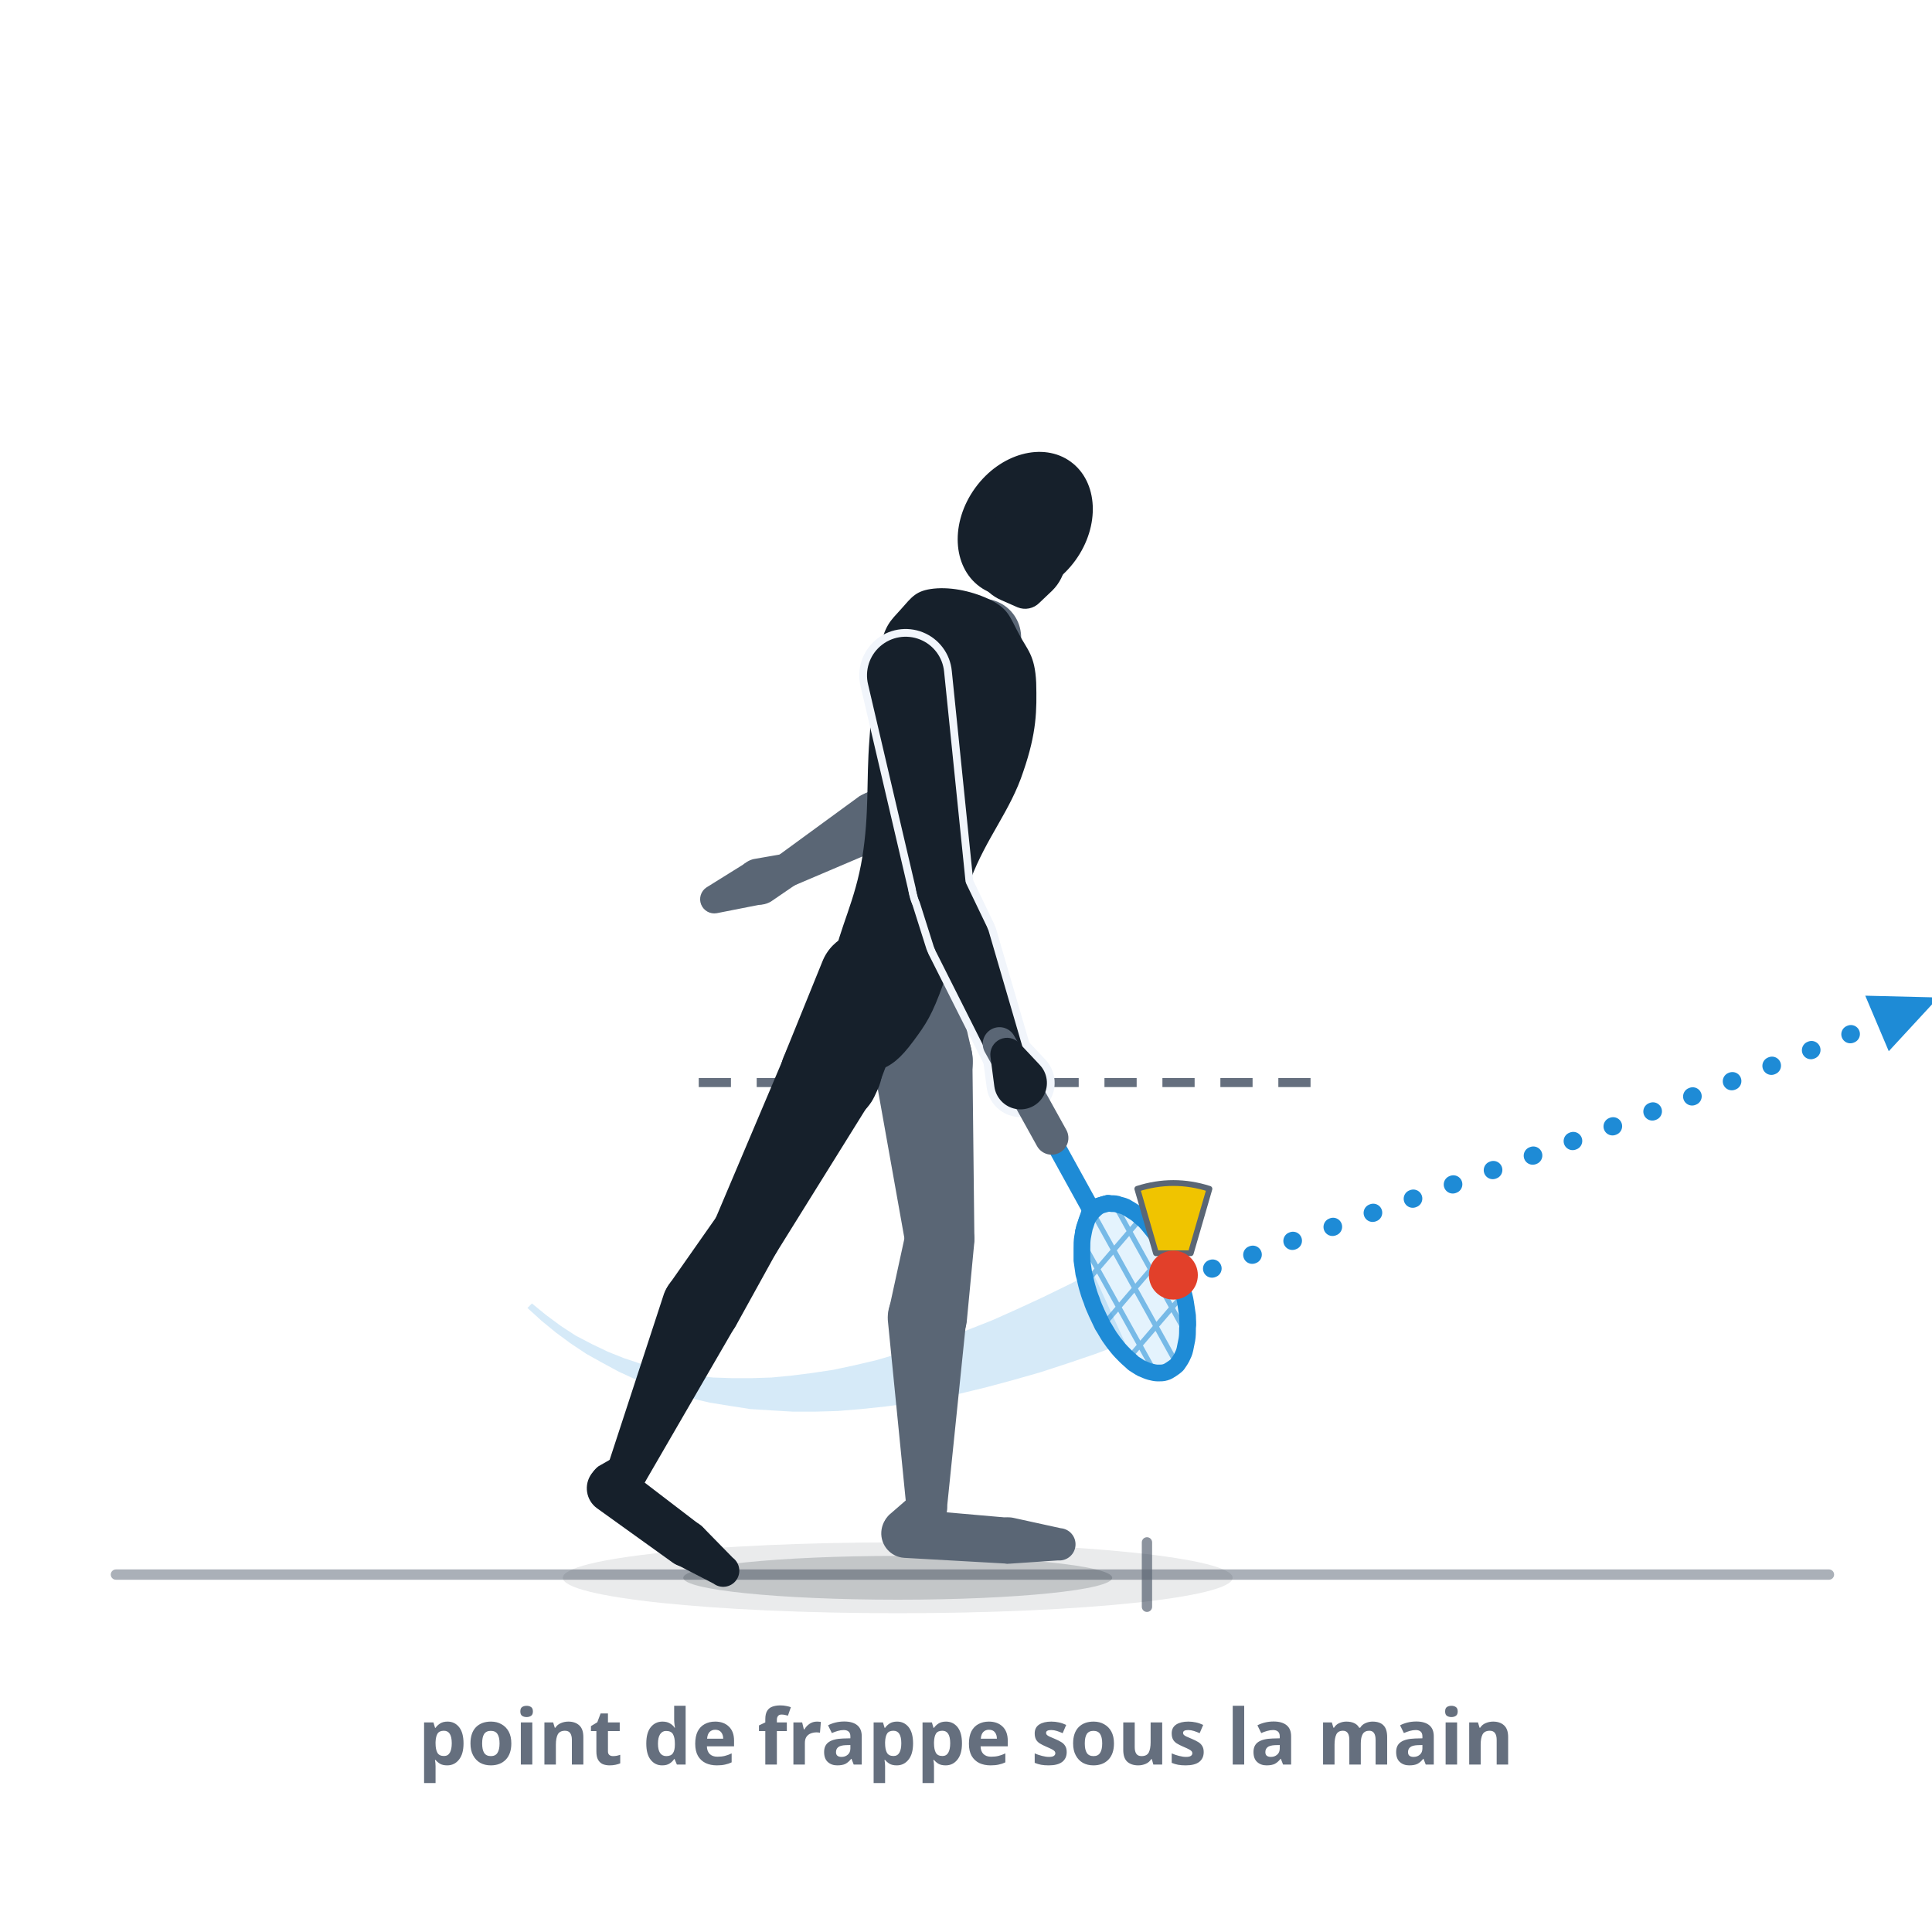
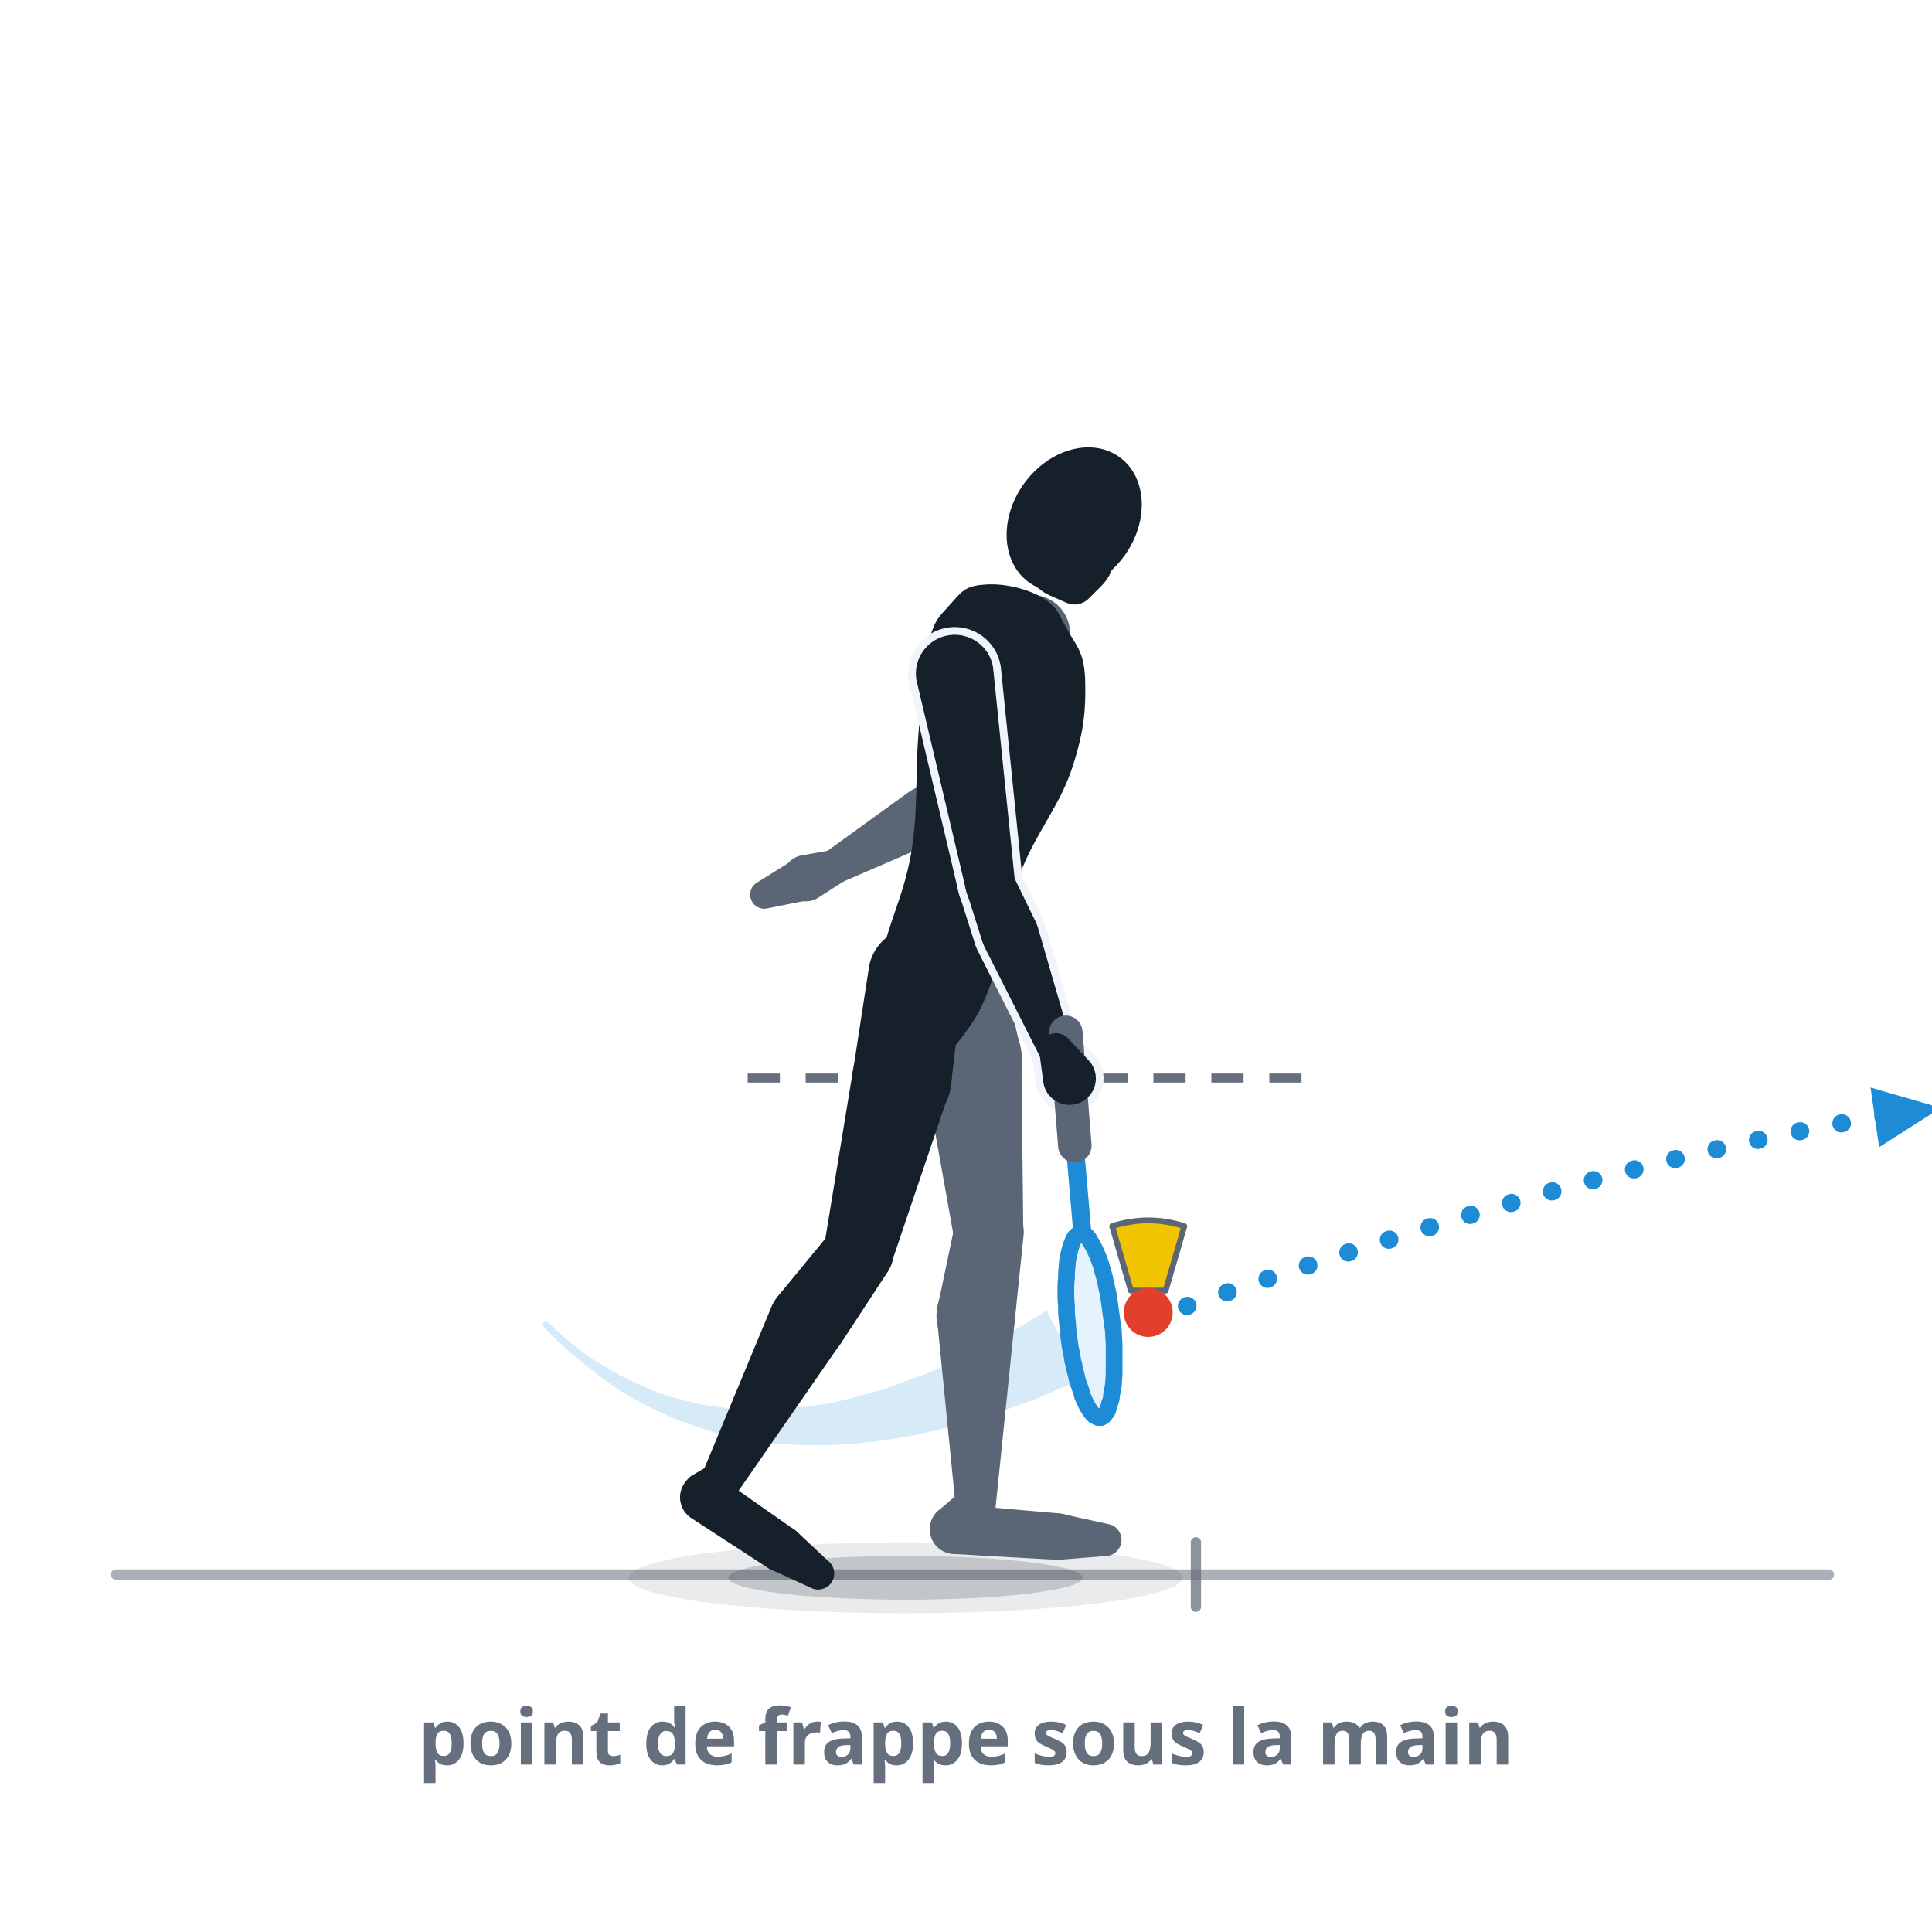
- <svg xmlns="http://www.w3.org/2000/svg" viewBox="0 0 300 300" role="img" data-quelle="figuren" aria-label="Service, image 2 : la même vue au moment de la frappe. Le poids est passé sur le pied avant, le talon arrière se lève, l'avant du pied reste au sol. Le bras de frappe est passé d'en bas en arrière vers l'avant, la raquette pointe en biais vers le bas, la face légèrement ouverte vers l'avant. Tout le speeder est sous la ligne pointillée à hauteur de la main de frappe ; la trajectoire monte, plate et longue, hors de l'image.">
+ <svg xmlns="http://www.w3.org/2000/svg" viewBox="0 0 300 300" role="img" data-quelle="figuren" aria-label="Service, image 2 : la même vue au moment de la frappe. Le poids est passé sur le pied avant, le talon arrière se lève, l'avant du pied reste au sol. Le bras de frappe est venu de l'arrière, par en dessous, vers l'avant ; la raquette pend presque à la verticale, la tête juste devant et sous la main, la face légèrement ouverte vers l'avant. Tout le speeder est sous la ligne en tirets à hauteur de la main de frappe ; la trajectoire monte, plate et longue, hors de l'image.">
  <style>
    .s-k{fill:var(--tinte,#16202b)}
    .s-f{fill:var(--tinte-2,#5a6675)}
    .s-x{fill:var(--flaeche-2,#f1f5fb);stroke:var(--flaeche-2,#f1f5fb);stroke-width:2.4;stroke-linejoin:round}
    .s-rf{fill:var(--primaer,#38a4f1);opacity:.14}
-     .s-rs{fill:none;stroke:var(--primaer-dunkel,#1e8bd6);stroke-width:.8;opacity:.55}
    .s-rr{fill:none;stroke:var(--primaer-dunkel,#1e8bd6);stroke-width:2.6;stroke-linejoin:round}
    .s-rh{fill:none;stroke:var(--primaer-dunkel,#1e8bd6);stroke-width:2.1;stroke-linecap:round;stroke-linejoin:round}
    .s-rsch{fill:none;stroke:var(--primaer-dunkel,#1e8bd6);stroke-width:2.8;stroke-linecap:round}
    .s-rg{fill:none;stroke:var(--tinte-2,#5a6675);stroke-width:5.2;stroke-linecap:round}
    .s-korb{fill:var(--speeder-korb,#f0c400);stroke:var(--tinte-2,#5a6675);stroke-width:.9;stroke-linejoin:round}
    .s-kappe{fill:var(--speeder-kappe,#e2402a)}
    .s-sch{fill:var(--schatten-boden,#16202b2e)}
    .s-schw{fill:var(--schatten-boden,#16202b2e);opacity:.5}
    .s-spur{fill:var(--primaer-dunkel,#1e8bd6);opacity:.18}
    .s-bahn{fill:none;stroke:var(--primaer-dunkel,#1e8bd6);stroke-width:2.8;stroke-dasharray:.1 6.5;stroke-linecap:round}
    .s-mk{fill:var(--primaer-dunkel,#1e8bd6)}
    .s-linie{fill:none;stroke:var(--tinte-3,#656f7e);stroke-width:1.6;opacity:.75;stroke-linecap:round}
    .s-boden{fill:none;stroke:var(--tinte-3,#656f7e);stroke-width:1.6;opacity:.55;stroke-linecap:round}
    .s-hilf{fill:none;stroke:var(--tinte-3,#656f7e);stroke-width:1.4;stroke-dasharray:5 4}
    .st{fill:var(--tinte-3,#656f7e);font:600 12px/1 system-ui,sans-serif;text-anchor:middle}
  </style>
  <defs>
    <marker id="p006" viewBox="0 0 10 10" markerWidth="4.4" markerHeight="4.4" refX="5" refY="5" orient="auto">
      <path d="M1,1.2 L9.4,5 L1,8.8 Z" class="s-mk" />
    </marker>
  </defs>
  <path class="s-boden" d="M18,244.5L284,244.5" />
-   <path class="s-linie" d="M178.1,239.5L178.1,249.5" />
-   <ellipse class="s-schw" cx="139.4" cy="245" rx="52" ry="5.5" />
-   <ellipse class="s-sch" cx="139.4" cy="245" rx="33.3" ry="3.4" />
-   <path class="s-spur" d="M81.9,203.1L84.1,205.1L86.3,206.9L88.6,208.6L91,210.2L93.5,211.6L96.1,213L98.7,214.2L101.4,215.3L104.3,216.2L107.2,217.1L110.2,217.8L113.3,218.3L116.5,218.8L119.7,219L123.1,219.2L126.6,219.2L130.1,219.1L133.7,218.8L137.5,218.4L141.3,217.9L145.1,217.2L149.1,216.4L153.2,215.4L157.3,214.3L161.5,213.1L165.8,211.7L170.2,210.2L174.7,208.5L169.7,197.6L165.7,199.6L161.8,201.5L157.9,203.3L154.1,205L150.3,206.5L146.7,207.9L143.1,209.1L139.5,210.2L136.1,211.2L132.7,212L129.4,212.7L126.1,213.2L122.9,213.6L119.8,213.9L116.7,214L113.7,214L110.7,213.9L107.9,213.6L105,213.1L102.3,212.5L99.6,211.8L96.9,210.9L94.4,209.9L91.9,208.7L89.4,207.4L87.1,205.9L84.8,204.2L82.6,202.4Z" />
-   <path class="s-hilf" d="M108.5,168.1L206.2,168.1" />
+   <path class="s-linie" d="M185.7,239.5L185.7,249.5" />
+   <ellipse class="s-schw" cx="140.6" cy="245" rx="43" ry="5.5" />
+   <ellipse class="s-sch" cx="140.6" cy="245" rx="27.5" ry="3.4" />
+   <path class="s-spur" d="M84.1,205.7L86.2,207.9L88.4,209.9L90.7,211.8L93,213.6L95.3,215.3L97.7,216.8L100.2,218.2L102.8,219.4L105.4,220.6L108.1,221.5L110.8,222.4L113.7,223.1L116.6,223.6L119.5,224.1L122.6,224.3L125.7,224.4L128.9,224.4L132.1,224.2L135.4,223.9L138.8,223.4L142.3,222.8L145.8,222L149.3,221.1L153,220L156.7,218.7L160.4,217.4L164.2,215.8L168.1,214.1L162.5,203.5L159.1,205.6L155.8,207.5L152.6,209.2L149.4,210.8L146.2,212.3L143.1,213.6L140,214.7L137,215.8L134,216.6L131.1,217.4L128.2,218L125.4,218.4L122.5,218.7L119.8,218.9L117,218.9L114.3,218.8L111.6,218.5L109,218.1L106.4,217.5L103.8,216.8L101.3,215.9L98.8,214.8L96.3,213.6L93.9,212.2L91.5,210.7L89.2,209L87,207.1L84.8,205.1Z" />
+   <path class="s-hilf" d="M116.1,167.4L202.3,167.4" />
  <g class="s-f">
-     <path d="M132.8,150.9L135.8,166.4A7.7,7.7 0 1 0 150.9,163.3L147.4,147.9A7.4,7.4 0 0 0 132.8,150.9Z" />
-     <path d="M135.8,166.3L140.6,193.2A5.4,5.4 0 0 0 151.3,192.2L151,164.9A7.7,7.7 0 1 0 135.8,166.3Z" />
-     <path d="M140.7,191.1L138,203.5A6.1,6.1 0 1 0 150.1,205.4L151.3,192.8A5.4,5.4 0 0 0 140.7,191.1Z" />
-     <path d="M137.9,205.4L140.8,234.6A3.1,3.1 0 0 0 147,234.6L150,205.4A6.1,6.1 0 1 0 137.9,205.4Z" />
-     <path d="M141.9,231.9L138.1,235.2A3.8,3.8 0 1 0 143.8,240.2L146.5,236A3.1,3.1 0 0 0 141.9,231.9Z" />
-     <path d="M140.4,241.9L156.4,242.8A3.6,3.6 0 0 0 156.9,235.7L140.9,234.3A3.8,3.8 0 1 0 140.4,241.9Z" />
-     <path d="M156.9,242.8L164.3,242.3A2.5,2.5 0 0 0 164.7,237.3L157.4,235.7A3.6,3.6 0 1 0 156.9,242.8Z" />
+     <path d="M140.4,150.3L143.4,165.8A7.7,7.7 0 1 0 158.4,162.6L155,147.2A7.4,7.4 0 0 0 140.4,150.3Z" />
+     <path d="M143.4,165.7L148.2,192.6A5.4,5.4 0 0 0 158.9,191.6L158.6,164.2A7.7,7.7 0 1 0 143.4,165.7Z" />
+     <path d="M148.2,190.5L145.6,202.9A6.1,6.1 0 1 0 157.6,204.8L158.9,192.2A5.4,5.4 0 0 0 148.2,190.5Z" />
+     <path d="M145.5,204.8L148.4,234A3.1,3.1 0 0 0 154.6,234L157.6,204.8A6.1,6.1 0 1 0 145.5,204.8Z" />
+     <path d="M149.5,231.3L145.7,234.6A3.8,3.8 0 1 0 151.4,239.5L154.1,235.3A3.1,3.1 0 0 0 149.5,231.3Z" />
+     <path d="M148,241.3L164,242.2A3.6,3.6 0 0 0 164.5,235L148.5,233.6A3.8,3.8 0 1 0 148,241.3Z" />
+     <path d="M164.5,242.2L171.9,241.6A2.5,2.5 0 0 0 172.3,236.7L165,235.1A3.6,3.6 0 1 0 164.5,242.2Z" />
  </g>
  <g class="s-f">
-     <path d="M146.8,97.3L138.5,122.6A3.8,3.8 0 0 0 145.6,125.5L157.8,101.9A6,6 0 1 0 146.8,97.3Z" />
-     <path d="M140.6,120.3L134.3,123.2A4.4,4.4 0 1 0 138.6,130.9L144.3,126.9A3.8,3.8 0 0 0 140.6,120.3Z" />
-     <path d="M133.5,123.6L120.5,133.1A2.6,2.6 0 0 0 123.1,137.6L137.9,131.3A4.4,4.4 0 1 0 133.5,123.6Z" />
+     <path d="M154.4,96.7L146.1,121.9A3.8,3.8 0 0 0 153.1,124.9L165.4,101.3A6,6 0 1 0 154.4,96.7Z" />
+     <path d="M148.1,119.6L141.9,122.5A4.4,4.4 0 1 0 146.2,130.2L151.9,126.3A3.8,3.8 0 0 0 148.1,119.6Z" />
+     <path d="M141.1,123L128.1,132.4A2.6,2.6 0 0 0 130.7,137L145.5,130.6A4.4,4.4 0 1 0 141.1,123Z" />
  </g>
  <g class="s-f">
-     <path d="M121.6,132.6L117,133.4A3.6,3.6 0 1 0 119.7,140L123.5,137.4A2.6,2.6 0 0 0 121.6,132.6Z" />
-     <path d="M115.8,134L109.7,137.8A2.2,2.2 0 0 0 111.3,141.8L118.4,140.4A3.5,3.5 0 1 0 115.8,134Z" />
+     <path d="M129.2,132L124.6,132.8A3.6,3.6 0 1 0 127.2,139.3L131.1,136.8A2.6,2.6 0 0 0 129.2,132Z" />
+     <path d="M123.4,133.4L117.3,137.2A2.2,2.2 0 0 0 118.9,141.1L125.9,139.7A3.5,3.5 0 1 0 123.4,133.4Z" />
  </g>
  <g class="s-k">
-     <path d="M153.9,93.2C156.6,94.6 156.8,95.8 158.2,98.4C159.5,100.9 160.7,101.7 160.9,106C161,110.3 161,113.7 158.9,119.8C156.9,125.9 153.2,130 150.7,136.6C148.2,143.2 148.3,147.7 146.5,152.7C144.7,157.7 143.8,159 141.8,161.7C139.8,164.4 138.4,165.5 136.4,166.2C134.4,167 133.3,166.7 131.8,165.3C130.4,163.9 129.7,162.3 129.2,159.1C128.8,155.9 128.5,154.4 129.4,149.2C130.4,144 132.8,139.9 133.9,133.1C135,126.2 134.5,121.3 135,114.9C135.5,108.5 135.5,105 136.5,101C137.5,96.9 138.2,96.5 139.9,94.6C141.6,92.7 142.2,91.7 145,91.4C147.9,91.1 151.3,91.9 153.9,93.2Z" />
-     <path d="M127.7,149.3L121.9,163.6A7.7,7.7 0 1 0 136.2,169.2L141.6,154.8A7.4,7.4 0 0 0 127.7,149.3Z" />
-     <path d="M122,163.5L110.9,189.7A5.4,5.4 0 0 0 120.5,194.6L135.5,170.5A7.7,7.7 0 1 0 122,163.5Z" />
-     <path d="M111.5,188.6L104,199.3A6.1,6.1 0 1 0 114.3,205.8L120.6,194.4A5.4,5.4 0 0 0 111.5,188.6Z" />
-     <path d="M103.1,200.9L94.3,227.8A3.1,3.1 0 0 0 100,230.4L114.2,205.9A6.1,6.1 0 1 0 103.1,200.9Z" />
-     <path d="M95.7,226.1L92.9,227.7A3.8,3.8 0 1 0 98.1,233.2L99.9,230.5A3.1,3.1 0 0 0 95.7,226.1Z" />
-     <path d="M92.7,234.2L104.4,242.6A3.6,3.6 0 0 0 108.7,236.8L97.2,228A3.8,3.8 0 1 0 92.7,234.2Z" />
-     <path d="M104.8,242.8L110.8,245.9A2.5,2.5 0 0 0 113.8,241.9L109.1,237.1A3.6,3.6 0 1 0 104.8,242.8Z" />
+     <path d="M161.5,92.6C164.1,94 164.3,95.2 165.7,97.7C167.1,100.3 168.3,101.1 168.5,105.4C168.6,109.7 168.5,113.1 166.5,119.2C164.5,125.3 160.8,129.3 158.3,135.9C155.8,142.5 155.8,147 154.1,152.1C152.3,157.1 151.4,158.3 149.4,161C147.4,163.7 146,164.9 144,165.6C142,166.3 140.8,166.1 139.4,164.6C138,163.2 137.3,161.7 136.8,158.4C136.3,155.2 136.1,153.7 137,148.5C137.9,143.3 140.3,139.3 141.5,132.4C142.6,125.6 142.1,120.6 142.6,114.2C143.1,107.8 143.1,104.4 144.1,100.3C145,96.3 145.7,95.9 147.5,93.9C149.2,92 149.8,91 152.6,90.8C155.4,90.5 158.9,91.2 161.5,92.6Z" />
+     <path d="M134.9,150.4L132.5,166A7.7,7.7 0 1 0 147.7,168.1L149.6,152.4A7.4,7.4 0 0 0 134.9,150.4Z" />
+     <path d="M132.5,165.9L127.9,193.9A5.4,5.4 0 0 0 138.3,196.5L147.4,169.6A7.7,7.7 0 1 0 132.5,165.9Z" />
+     <path d="M129,191.3L120.7,201.4A6.1,6.1 0 1 0 130.5,208.7L137.7,197.7A5.4,5.4 0 0 0 129,191.3Z" />
+     <path d="M119.8,202.9L109,228.9A3.1,3.1 0 0 0 114.4,231.9L130.4,208.8A6.1,6.1 0 1 0 119.8,202.9Z" />
+     <path d="M110.2,227.5L107.3,229.2A3.8,3.8 0 1 0 112.6,234.6L114.4,231.8A3.1,3.1 0 0 0 110.2,227.5Z" />
+     <path d="M107.3,235.7L119.3,243.5A3.6,3.6 0 0 0 123.3,237.5L111.6,229.3A3.8,3.8 0 1 0 107.3,235.7Z" />
+     <path d="M119.7,243.7L125.8,246.5A2.5,2.5 0 0 0 128.5,242.3L123.7,237.8A3.6,3.6 0 1 0 119.7,243.7Z" />
  </g>
  <g class="s-k">
-     <ellipse cx="159.2" cy="81.4" rx="9.6" ry="12" transform="rotate(36 159.2 81.4)" />
-     <path d="M155.5,93.2L158,94.3A3.1,3.1 0 0 0 161.4,93.6L163.4,91.7A7.2,7.2 0 1 0 155.5,93.2Z" />
+     <ellipse cx="166.8" cy="80.7" rx="9.6" ry="12" transform="rotate(36 166.8 80.7)" />
+     <path d="M163.1,92.5L165.6,93.6A3.1,3.1 0 0 0 169,93L170.9,91.1A7.2,7.2 0 1 0 163.1,92.5Z" />
  </g>
  <g class="s-x">
-     <path d="M134.8,106.3L142.4,138.8A3.8,3.8 0 0 0 150,137.6L146.6,104.3A6,6 0 1 0 134.8,106.3Z" />
-     <path d="M142.5,139.1L145,147A4.4,4.4 0 1 0 153.2,143.8L149.6,136.3A3.8,3.8 0 0 0 142.5,139.1Z" />
-     <path d="M145.3,147.7L154,165A2.6,2.6 0 0 0 158.9,163L153.5,144.5A4.4,4.4 0 1 0 145.3,147.7Z" />
-     <path d="M153.8,164.1L154.4,168.7A4.1,4.1 0 1 0 161.4,165.3L158.3,162A2.6,2.6 0 0 0 153.8,164.1Z" />
+     <path d="M142.3,105.6L150,138.2A3.8,3.8 0 0 0 157.6,136.9L154.2,103.6A6,6 0 1 0 142.3,105.6Z" />
+     <path d="M150.1,138.5L152.6,146.4A4.4,4.4 0 1 0 160.8,143.1L157.2,135.7A3.8,3.8 0 0 0 150.1,138.5Z" />
+     <path d="M152.9,147.1L161.6,164.3A2.6,2.6 0 0 0 166.5,162.4L161.1,143.8A4.4,4.4 0 1 0 152.9,147.1Z" />
+     <path d="M161.4,163.5L162,168A4.1,4.1 0 1 0 169,164.6L165.9,161.3A2.6,2.6 0 0 0 161.4,163.5Z" />
  </g>
  <g class="s-k">
-     <path d="M134.8,106.3L142.4,138.8A3.8,3.8 0 0 0 150,137.6L146.6,104.3A6,6 0 1 0 134.8,106.3Z" />
-     <path d="M142.5,139.1L145,147A4.4,4.4 0 1 0 153.2,143.8L149.6,136.3A3.8,3.8 0 0 0 142.5,139.1Z" />
-     <path d="M145.3,147.7L154,165A2.6,2.6 0 0 0 158.9,163L153.5,144.5A4.4,4.4 0 1 0 145.3,147.7Z" />
+     <path d="M142.3,105.6L150,138.2A3.8,3.8 0 0 0 157.6,136.9L154.2,103.6A6,6 0 1 0 142.3,105.6Z" />
+     <path d="M150.1,138.5L152.6,146.4A4.4,4.4 0 1 0 160.8,143.1L157.2,135.7A3.8,3.8 0 0 0 150.1,138.5Z" />
+     <path d="M152.9,147.1L161.6,164.3A2.6,2.6 0 0 0 166.5,162.4L161.1,143.8A4.4,4.4 0 1 0 152.9,147.1Z" />
  </g>
-   <path class="s-rf" d="M182.8,211.9C182.5,212.2 182.2,212.4 181.9,212.6C181.6,212.8 181.3,213 180.9,213.1C180.6,213.2 180.2,213.2 179.8,213.2C179.4,213.2 179,213.1 178.6,213C178.2,212.9 177.8,212.7 177.3,212.5C176.9,212.3 176.5,212 176,211.7C175.6,211.3 175.2,211 174.8,210.6C174.3,210.1 173.9,209.7 173.5,209.2C173.1,208.7 172.7,208.2 172.3,207.6C171.9,207 171.6,206.4 171.2,205.8C170.9,205.2 170.6,204.5 170.3,203.9C170,203.2 169.7,202.6 169.5,201.9C169.2,201.2 169,200.5 168.8,199.8C168.6,199.1 168.5,198.4 168.3,197.8C168.2,197.1 168.1,196.4 168,195.7C168,195.1 168,194.5 168,193.9C168,193.2 168,192.7 168.1,192.1C168.2,191.6 168.3,191 168.4,190.6C168.6,190.1 168.7,189.6 168.9,189.2C169.1,188.8 169.4,188.5 169.6,188.2C169.9,187.9 170.2,187.6 170.5,187.4C170.8,187.2 171.1,187.1 171.5,187C171.8,186.9 172.2,186.8 172.6,186.9C173,186.9 173.4,186.9 173.8,187.1C174.2,187.2 174.7,187.3 175.1,187.6C175.5,187.8 175.9,188.1 176.4,188.4C176.8,188.7 177.2,189.1 177.7,189.5C178.1,189.9 178.5,190.4 178.9,190.9C179.3,191.4 179.7,191.9 180.1,192.5C180.5,193 180.8,193.6 181.2,194.3C181.5,194.9 181.8,195.5 182.1,196.2C182.4,196.8 182.7,197.5 183,198.2C183.2,198.9 183.4,199.6 183.6,200.3C183.8,200.9 184,201.6 184.1,202.3C184.2,203 184.3,203.7 184.4,204.3C184.4,205 184.5,205.6 184.4,206.2C184.4,206.8 184.4,207.4 184.3,208C184.2,208.5 184.1,209 184,209.5C183.9,210 183.7,210.4 183.5,210.8C183.3,211.2 183,211.6 182.8,211.9Z" />
-   <path class="s-rs" d="M173.4,187.6L184,206.7M170.1,189L182.3,211M168.4,193.4L179,212.5M176.8,189.6L169,198.7M180.7,194.8L171.7,205.3M183.4,201.4L175.6,210.5" />
-   <path class="s-rh" d="M172,186.6L169.2,187.4L168,191.2" />
-   <path class="s-rsch" d="M163.3,176.7L169.2,187.4" />
-   <path class="s-rr" d="M182.8,211.9C182.5,212.2 182.2,212.4 181.9,212.6C181.6,212.8 181.3,213 180.9,213.1C180.6,213.2 180.2,213.2 179.8,213.2C179.4,213.2 179,213.1 178.6,213C178.2,212.9 177.8,212.7 177.3,212.5C176.9,212.3 176.5,212 176,211.7C175.6,211.3 175.2,211 174.8,210.6C174.3,210.1 173.9,209.7 173.5,209.2C173.1,208.7 172.7,208.2 172.3,207.6C171.9,207 171.6,206.4 171.2,205.8C170.9,205.2 170.6,204.5 170.3,203.9C170,203.2 169.7,202.6 169.5,201.9C169.2,201.2 169,200.5 168.8,199.8C168.6,199.1 168.5,198.4 168.3,197.8C168.2,197.1 168.1,196.4 168,195.7C168,195.1 168,194.5 168,193.9C168,193.2 168,192.7 168.1,192.1C168.2,191.6 168.3,191 168.4,190.6C168.6,190.1 168.7,189.6 168.9,189.2C169.1,188.8 169.4,188.5 169.6,188.2C169.9,187.9 170.2,187.6 170.5,187.4C170.8,187.2 171.1,187.1 171.5,187C171.8,186.9 172.2,186.8 172.6,186.9C173,186.9 173.4,186.9 173.8,187.1C174.2,187.2 174.7,187.3 175.1,187.6C175.5,187.8 175.9,188.1 176.4,188.4C176.8,188.7 177.2,189.1 177.7,189.5C178.1,189.9 178.5,190.4 178.9,190.9C179.3,191.4 179.7,191.9 180.1,192.5C180.5,193 180.8,193.6 181.2,194.3C181.5,194.9 181.8,195.5 182.1,196.2C182.4,196.8 182.7,197.5 183,198.2C183.2,198.9 183.4,199.6 183.6,200.3C183.8,200.9 184,201.6 184.1,202.3C184.2,203 184.3,203.7 184.4,204.3C184.4,205 184.5,205.6 184.4,206.2C184.4,206.8 184.4,207.4 184.3,208C184.2,208.5 184.1,209 184,209.5C183.9,210 183.7,210.4 183.5,210.8C183.3,211.2 183,211.6 182.8,211.9Z" />
-   <path class="s-rg" d="M155.2,162.1L163.3,176.7" />
+   <path class="s-rf" d="M170.5,220.1C170.7,220.1 170.8,220.1 171,220.1C171.2,220 171.4,219.9 171.5,219.7C171.7,219.5 171.8,219.3 172,219C172.1,218.7 172.2,218.3 172.3,217.9C172.5,217.5 172.6,217.1 172.6,216.6C172.7,216.1 172.8,215.6 172.9,215C172.9,214.4 173,213.8 173,213.2C173,212.5 173,211.9 173,211.2C173,210.5 173,209.8 173,209C173,208.3 172.9,207.6 172.9,206.8C172.8,206.1 172.7,205.3 172.6,204.6C172.5,203.8 172.4,203.1 172.3,202.4C172.2,201.6 172.1,200.9 171.9,200.2C171.8,199.6 171.6,198.9 171.5,198.3C171.3,197.6 171.1,197 171,196.5C170.8,195.9 170.6,195.4 170.4,194.9C170.2,194.4 170,194 169.8,193.6C169.6,193.2 169.4,192.9 169.2,192.6C169.1,192.3 168.9,192.1 168.7,191.9C168.5,191.8 168.3,191.7 168.1,191.6C167.9,191.6 167.7,191.6 167.5,191.6C167.4,191.7 167.2,191.8 167,192C166.9,192.2 166.7,192.4 166.6,192.7C166.5,193 166.3,193.4 166.2,193.8C166.1,194.2 166,194.6 165.9,195.1C165.8,195.6 165.7,196.1 165.7,196.7C165.6,197.3 165.6,197.9 165.6,198.5C165.5,199.2 165.5,199.8 165.5,200.5C165.5,201.2 165.5,201.9 165.6,202.7C165.6,203.4 165.6,204.1 165.7,204.9C165.8,205.6 165.8,206.4 165.9,207.1C166,207.9 166.1,208.6 166.2,209.3C166.4,210 166.5,210.8 166.6,211.4C166.8,212.1 166.9,212.8 167.1,213.4C167.2,214.1 167.4,214.7 167.6,215.2C167.8,215.8 168,216.3 168.1,216.8C168.3,217.3 168.5,217.7 168.7,218.1C168.9,218.5 169.1,218.8 169.3,219.1C169.5,219.4 169.7,219.6 169.9,219.8C170.1,219.9 170.3,220 170.5,220.1Z" />
+   <path class="s-rh" d="M166.7,192.1L168,190.7L169.6,192.9" />
+   <path class="s-rsch" d="M166.9,177.9L168,190.7" />
+   <path class="s-rr" d="M170.5,220.1C170.7,220.1 170.8,220.1 171,220.1C171.2,220 171.4,219.9 171.5,219.7C171.7,219.5 171.8,219.3 172,219C172.1,218.7 172.2,218.3 172.3,217.9C172.5,217.5 172.6,217.1 172.6,216.6C172.7,216.1 172.8,215.6 172.9,215C172.9,214.4 173,213.8 173,213.2C173,212.5 173,211.9 173,211.2C173,210.5 173,209.8 173,209C173,208.3 172.9,207.6 172.9,206.8C172.8,206.1 172.7,205.3 172.6,204.6C172.5,203.8 172.4,203.1 172.3,202.4C172.2,201.6 172.1,200.9 171.9,200.2C171.8,199.6 171.6,198.9 171.5,198.3C171.3,197.6 171.1,197 171,196.5C170.8,195.9 170.6,195.4 170.4,194.9C170.2,194.4 170,194 169.8,193.6C169.6,193.2 169.4,192.9 169.2,192.6C169.1,192.3 168.9,192.1 168.7,191.9C168.5,191.8 168.3,191.7 168.1,191.6C167.9,191.6 167.7,191.6 167.5,191.6C167.4,191.7 167.2,191.8 167,192C166.9,192.2 166.7,192.4 166.6,192.7C166.5,193 166.3,193.4 166.2,193.8C166.1,194.2 166,194.6 165.9,195.1C165.8,195.6 165.7,196.1 165.7,196.7C165.6,197.3 165.6,197.9 165.6,198.5C165.5,199.2 165.5,199.8 165.5,200.5C165.5,201.2 165.5,201.9 165.6,202.7C165.6,203.4 165.6,204.1 165.7,204.9C165.8,205.6 165.8,206.4 165.9,207.1C166,207.9 166.1,208.6 166.2,209.3C166.4,210 166.5,210.8 166.6,211.4C166.8,212.1 166.9,212.8 167.1,213.4C167.2,214.1 167.4,214.7 167.6,215.2C167.8,215.8 168,216.3 168.1,216.8C168.3,217.3 168.5,217.7 168.7,218.1C168.9,218.5 169.1,218.8 169.3,219.1C169.5,219.4 169.7,219.6 169.9,219.8C170.1,219.9 170.3,220 170.5,220.1Z" />
+   <path class="s-rg" d="M165.5,160.3L166.9,177.9" />
  <g class="s-k">
-     <path d="M153.8,164.1L154.4,168.7A4.1,4.1 0 1 0 161.4,165.3L158.3,162A2.6,2.6 0 0 0 153.8,164.1Z" />
+     <path d="M161.4,163.5L162,168A4.1,4.1 0 1 0 169,164.6L165.9,161.3A2.6,2.6 0 0 0 161.4,163.5Z" />
  </g>
-   <path class="s-korb" d="M179.5,194.6L176.6,184.6Q182.2,182.8 187.8,184.6L184.9,194.6Z" />
-   <path class="s-kappe" d="M178.4,198a3.8,3.8 0 1 0 7.6,0a3.8,3.8 0 1 0 -7.6,0Z" />
-   <path class="s-bahn" d="M188.2,197 Q 258.2,173 296,157" marker-end="url(#p006)" />
+   <path class="s-korb" d="M175.6,200.4L172.7,190.4Q178.3,188.6 183.9,190.4L181,200.4Z" />
+   <path class="s-kappe" d="M174.5,203.8a3.8,3.8 0 1 0 7.6,0a3.8,3.8 0 1 0 -7.6,0Z" />
+   <path class="s-bahn" d="M184.3,202.8 Q 254.3,178.8 296,172.8" marker-end="url(#p006)" />
  <text class="st" x="150" y="274">point de frappe sous la main</text>
</svg>
